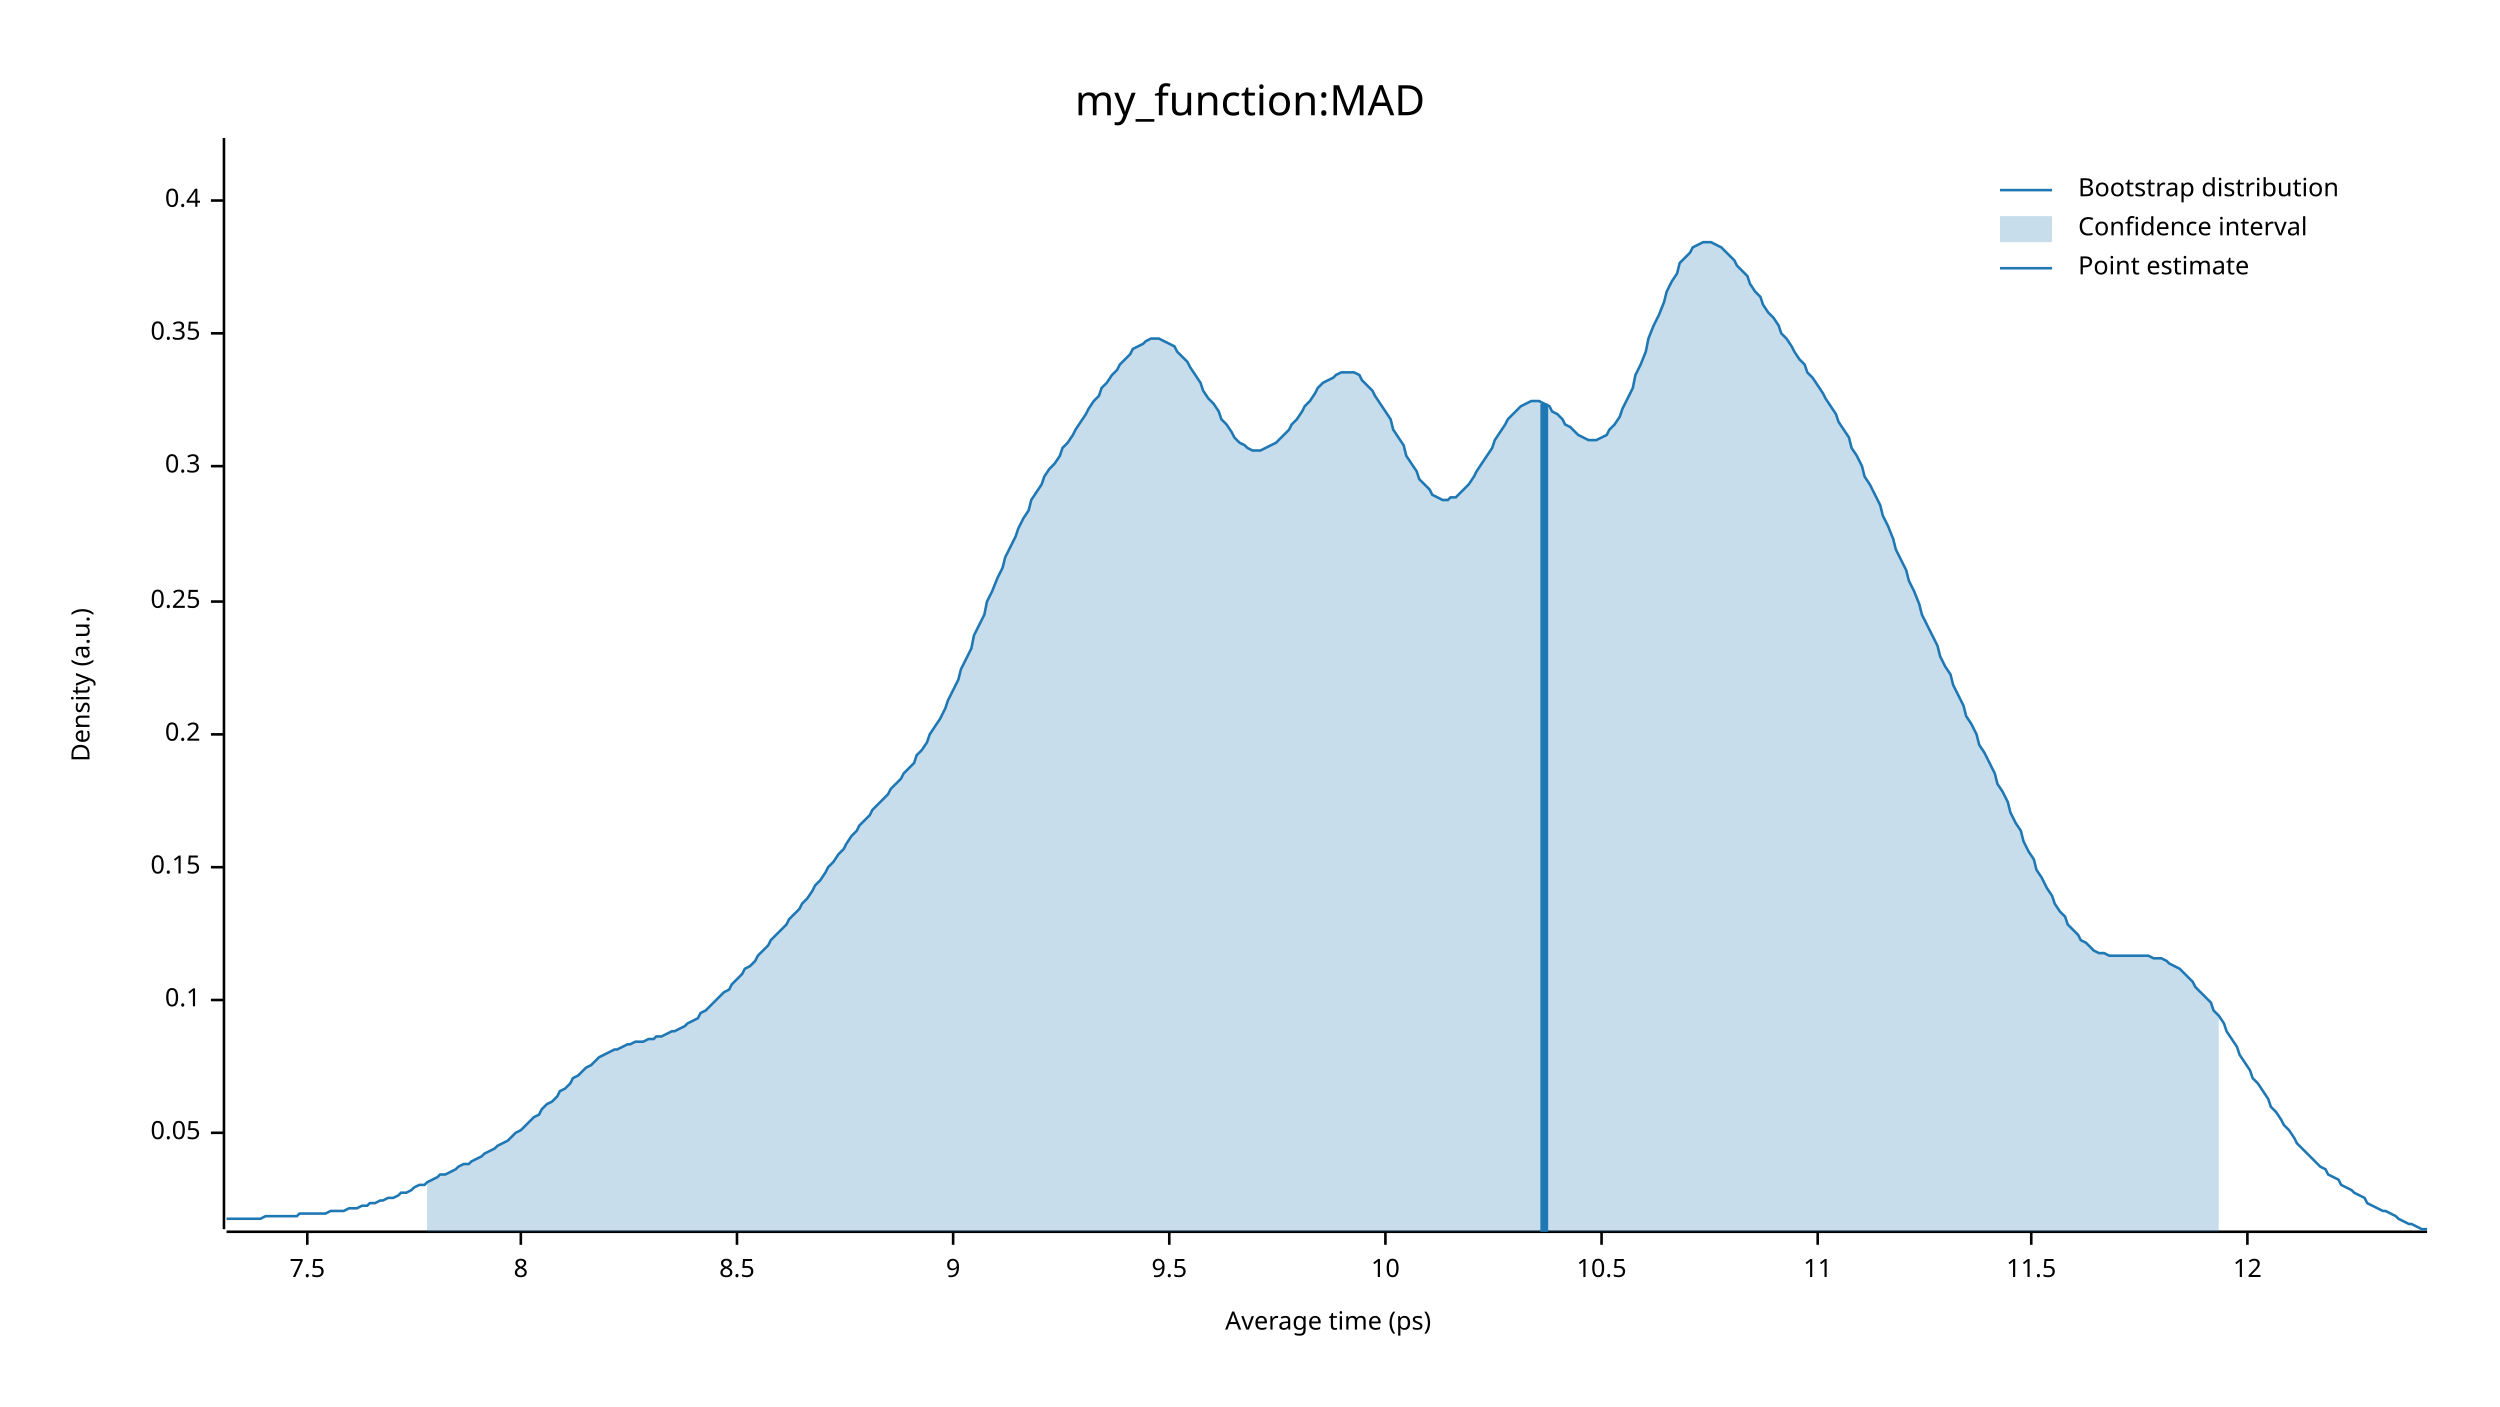
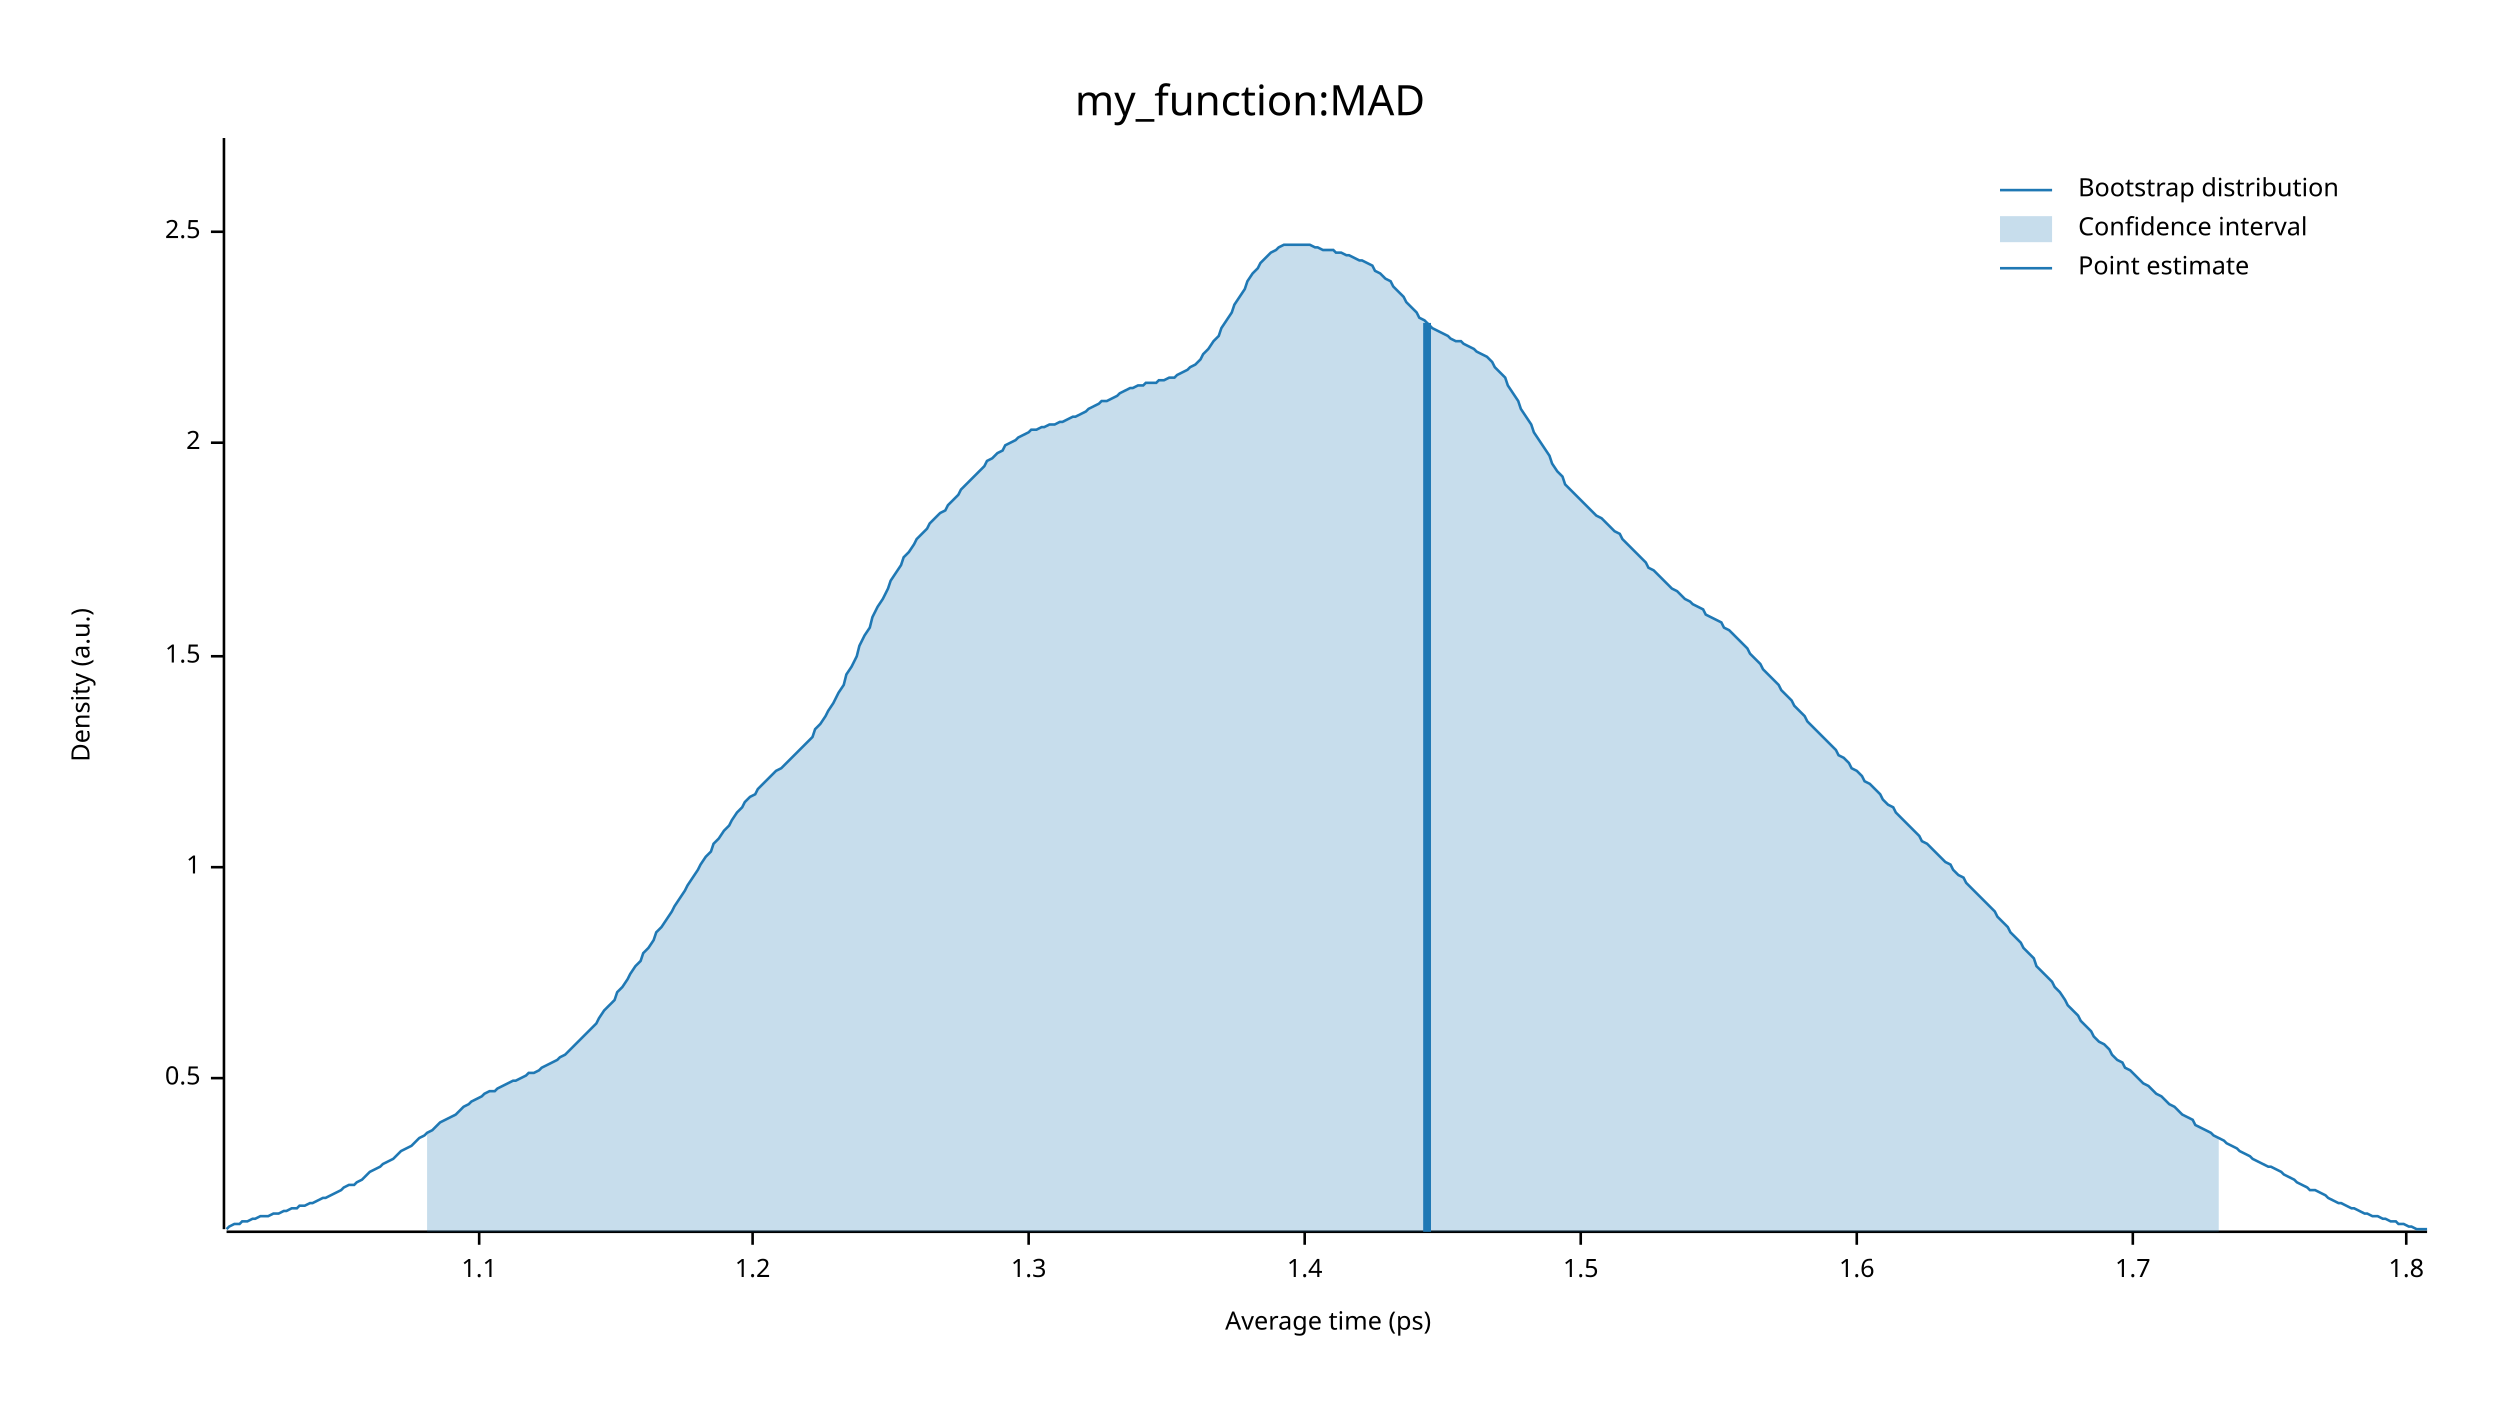
<svg xmlns="http://www.w3.org/2000/svg" width="960" height="540" viewBox="0 0 960 540">
  <text x="480" y="32" dy="0.76em" text-anchor="middle" font-family="sans-serif" font-size="16.129" opacity="1" fill="#000000">
my_function:MAD
</text>
  <text x="27" y="263" dy="0.76em" text-anchor="middle" font-family="sans-serif" font-size="9.677" opacity="1" fill="#000000" transform="rotate(270, 27, 263)">
Density (a.u.)
</text>
  <text x="510" y="513" dy="-0.5ex" text-anchor="middle" font-family="sans-serif" font-size="9.677" opacity="1" fill="#000000">
Average time (ps)
</text>
  <polyline fill="none" opacity="1" stroke="#000000" stroke-width="1" points="86,53 86,472 " />
-   <text x="77" y="435" dy="0.5ex" text-anchor="end" font-family="sans-serif" font-size="9.677" opacity="1" fill="#000000">
- 0.05
+   <text x="77" y="414" dy="0.5ex" text-anchor="end" font-family="sans-serif" font-size="9.677" opacity="1" fill="#000000">
+ 0.5
</text>
-   <polyline fill="none" opacity="1" stroke="#000000" stroke-width="1" points="81,435 86,435 " />
-   <text x="77" y="384" dy="0.5ex" text-anchor="end" font-family="sans-serif" font-size="9.677" opacity="1" fill="#000000">
- 0.1
- </text>
-   <polyline fill="none" opacity="1" stroke="#000000" stroke-width="1" points="81,384 86,384 " />
+   <polyline fill="none" opacity="1" stroke="#000000" stroke-width="1" points="81,414 86,414 " />
  <text x="77" y="333" dy="0.5ex" text-anchor="end" font-family="sans-serif" font-size="9.677" opacity="1" fill="#000000">
- 0.15
+ 1
</text>
  <polyline fill="none" opacity="1" stroke="#000000" stroke-width="1" points="81,333 86,333 " />
-   <text x="77" y="282" dy="0.5ex" text-anchor="end" font-family="sans-serif" font-size="9.677" opacity="1" fill="#000000">
- 0.2
+   <text x="77" y="252" dy="0.5ex" text-anchor="end" font-family="sans-serif" font-size="9.677" opacity="1" fill="#000000">
+ 1.5
</text>
-   <polyline fill="none" opacity="1" stroke="#000000" stroke-width="1" points="81,282 86,282 " />
-   <text x="77" y="231" dy="0.5ex" text-anchor="end" font-family="sans-serif" font-size="9.677" opacity="1" fill="#000000">
- 0.25
+   <polyline fill="none" opacity="1" stroke="#000000" stroke-width="1" points="81,252 86,252 " />
+   <text x="77" y="170" dy="0.5ex" text-anchor="end" font-family="sans-serif" font-size="9.677" opacity="1" fill="#000000">
+ 2
</text>
-   <polyline fill="none" opacity="1" stroke="#000000" stroke-width="1" points="81,231 86,231 " />
-   <text x="77" y="179" dy="0.5ex" text-anchor="end" font-family="sans-serif" font-size="9.677" opacity="1" fill="#000000">
- 0.3
+   <polyline fill="none" opacity="1" stroke="#000000" stroke-width="1" points="81,170 86,170 " />
+   <text x="77" y="89" dy="0.5ex" text-anchor="end" font-family="sans-serif" font-size="9.677" opacity="1" fill="#000000">
+ 2.5
</text>
-   <polyline fill="none" opacity="1" stroke="#000000" stroke-width="1" points="81,179 86,179 " />
-   <text x="77" y="128" dy="0.5ex" text-anchor="end" font-family="sans-serif" font-size="9.677" opacity="1" fill="#000000">
- 0.35
+   <polyline fill="none" opacity="1" stroke="#000000" stroke-width="1" points="81,89 86,89 " />
+   <polyline fill="none" opacity="1" stroke="#000000" stroke-width="1" points="87,473 932,473 " />
+   <text x="184" y="483" dy="0.76em" text-anchor="middle" font-family="sans-serif" font-size="9.677" opacity="1" fill="#000000">
+ 1.1
</text>
-   <polyline fill="none" opacity="1" stroke="#000000" stroke-width="1" points="81,128 86,128 " />
-   <text x="77" y="77" dy="0.5ex" text-anchor="end" font-family="sans-serif" font-size="9.677" opacity="1" fill="#000000">
- 0.4
+   <polyline fill="none" opacity="1" stroke="#000000" stroke-width="1" points="184,473 184,478 " />
+   <text x="289" y="483" dy="0.76em" text-anchor="middle" font-family="sans-serif" font-size="9.677" opacity="1" fill="#000000">
+ 1.2
</text>
-   <polyline fill="none" opacity="1" stroke="#000000" stroke-width="1" points="81,77 86,77 " />
-   <polyline fill="none" opacity="1" stroke="#000000" stroke-width="1" points="87,473 932,473 " />
-   <text x="118" y="483" dy="0.76em" text-anchor="middle" font-family="sans-serif" font-size="9.677" opacity="1" fill="#000000">
- 7.5
+   <polyline fill="none" opacity="1" stroke="#000000" stroke-width="1" points="289,473 289,478 " />
+   <text x="395" y="483" dy="0.76em" text-anchor="middle" font-family="sans-serif" font-size="9.677" opacity="1" fill="#000000">
+ 1.3
</text>
-   <polyline fill="none" opacity="1" stroke="#000000" stroke-width="1" points="118,473 118,478 " />
-   <text x="200" y="483" dy="0.76em" text-anchor="middle" font-family="sans-serif" font-size="9.677" opacity="1" fill="#000000">
- 8
+   <polyline fill="none" opacity="1" stroke="#000000" stroke-width="1" points="395,473 395,478 " />
+   <text x="501" y="483" dy="0.76em" text-anchor="middle" font-family="sans-serif" font-size="9.677" opacity="1" fill="#000000">
+ 1.4
</text>
-   <polyline fill="none" opacity="1" stroke="#000000" stroke-width="1" points="200,473 200,478 " />
-   <text x="283" y="483" dy="0.76em" text-anchor="middle" font-family="sans-serif" font-size="9.677" opacity="1" fill="#000000">
- 8.5
+   <polyline fill="none" opacity="1" stroke="#000000" stroke-width="1" points="501,473 501,478 " />
+   <text x="607" y="483" dy="0.76em" text-anchor="middle" font-family="sans-serif" font-size="9.677" opacity="1" fill="#000000">
+ 1.5
</text>
-   <polyline fill="none" opacity="1" stroke="#000000" stroke-width="1" points="283,473 283,478 " />
-   <text x="366" y="483" dy="0.76em" text-anchor="middle" font-family="sans-serif" font-size="9.677" opacity="1" fill="#000000">
- 9
+   <polyline fill="none" opacity="1" stroke="#000000" stroke-width="1" points="607,473 607,478 " />
+   <text x="713" y="483" dy="0.76em" text-anchor="middle" font-family="sans-serif" font-size="9.677" opacity="1" fill="#000000">
+ 1.6
</text>
-   <polyline fill="none" opacity="1" stroke="#000000" stroke-width="1" points="366,473 366,478 " />
-   <text x="449" y="483" dy="0.76em" text-anchor="middle" font-family="sans-serif" font-size="9.677" opacity="1" fill="#000000">
- 9.5
+   <polyline fill="none" opacity="1" stroke="#000000" stroke-width="1" points="713,473 713,478 " />
+   <text x="819" y="483" dy="0.76em" text-anchor="middle" font-family="sans-serif" font-size="9.677" opacity="1" fill="#000000">
+ 1.7
</text>
-   <polyline fill="none" opacity="1" stroke="#000000" stroke-width="1" points="449,473 449,478 " />
-   <text x="532" y="483" dy="0.76em" text-anchor="middle" font-family="sans-serif" font-size="9.677" opacity="1" fill="#000000">
- 10
+   <polyline fill="none" opacity="1" stroke="#000000" stroke-width="1" points="819,473 819,478 " />
+   <text x="924" y="483" dy="0.76em" text-anchor="middle" font-family="sans-serif" font-size="9.677" opacity="1" fill="#000000">
+ 1.8
</text>
-   <polyline fill="none" opacity="1" stroke="#000000" stroke-width="1" points="532,473 532,478 " />
-   <text x="615" y="483" dy="0.76em" text-anchor="middle" font-family="sans-serif" font-size="9.677" opacity="1" fill="#000000">
- 10.5
- </text>
-   <polyline fill="none" opacity="1" stroke="#000000" stroke-width="1" points="615,473 615,478 " />
-   <text x="698" y="483" dy="0.76em" text-anchor="middle" font-family="sans-serif" font-size="9.677" opacity="1" fill="#000000">
- 11
- </text>
-   <polyline fill="none" opacity="1" stroke="#000000" stroke-width="1" points="698,473 698,478 " />
-   <text x="780" y="483" dy="0.76em" text-anchor="middle" font-family="sans-serif" font-size="9.677" opacity="1" fill="#000000">
- 11.5
- </text>
-   <polyline fill="none" opacity="1" stroke="#000000" stroke-width="1" points="780,473 780,478 " />
-   <text x="863" y="483" dy="0.76em" text-anchor="middle" font-family="sans-serif" font-size="9.677" opacity="1" fill="#000000">
- 12
- </text>
-   <polyline fill="none" opacity="1" stroke="#000000" stroke-width="1" points="863,473 863,478 " />
-   <polyline fill="none" opacity="1" stroke="#1F78B4" stroke-width="1" points="87,468 88,468 90,468 92,468 93,468 95,468 97,468 98,468 100,468 102,467 103,467 105,467 107,467 109,467 110,467 112,467 114,467 115,466 117,466 119,466 120,466 122,466 124,466 125,466 127,465 129,465 131,465 132,465 134,464 136,464 137,464 139,463 141,463 142,462 144,462 146,461 147,461 149,460 151,460 153,459 154,458 156,458 158,457 159,456 161,455 163,455 164,454 166,453 168,452 169,451 171,451 173,450 175,449 176,448 178,447 180,447 181,446 183,445 185,444 186,443 188,442 190,441 191,440 193,439 195,438 197,436 198,435 200,434 202,432 203,431 205,429 207,428 208,426 210,424 212,423 214,421 215,419 217,418 219,416 220,414 222,413 224,411 225,410 227,409 229,407 230,406 232,405 234,404 236,403 237,403 239,402 241,401 242,401 244,400 246,400 247,400 249,399 251,399 252,398 254,398 256,397 258,396 259,396 261,395 263,394 264,393 266,392 268,391 269,389 271,388 273,386 274,385 276,383 278,381 280,380 281,378 283,376 285,374 286,372 288,371 290,369 291,367 293,365 295,363 296,361 298,359 300,357 302,355 303,353 305,351 307,349 308,347 310,345 312,342 313,340 315,338 317,335 318,333 320,331 322,328 324,326 325,324 327,321 329,319 330,317 332,315 334,313 335,311 337,309 339,307 341,305 342,303 344,301 346,299 347,297 349,295 351,293 352,290 354,288 356,285 357,282 359,279 361,276 363,272 364,269 366,265 368,261 369,257 371,253 373,249 374,244 376,240 378,236 379,231 381,227 383,222 385,218 386,214 388,210 390,206 391,203 393,199 395,196 396,192 398,189 400,186 401,183 403,180 405,178 407,175 408,172 410,170 412,167 413,165 415,162 417,159 418,157 420,154 422,152 423,149 425,147 427,144 429,142 430,140 432,138 434,136 435,134 437,133 439,132 440,131 442,130 444,130 445,130 447,131 449,132 451,133 452,135 454,137 456,139 457,141 459,144 461,147 462,150 464,153 466,155 468,158 469,161 471,163 473,166 474,168 476,170 478,171 479,172 481,173 483,173 484,173 486,172 488,171 490,170 491,169 493,167 495,165 496,163 498,161 500,158 501,156 503,154 505,151 506,149 508,147 510,146 512,145 513,144 515,143 517,143 518,143 520,143 522,144 523,146 525,148 527,150 528,152 530,155 532,158 534,161 535,165 537,168 539,171 540,175 542,178 544,181 545,184 547,186 549,188 550,190 552,191 554,192 556,192 557,191 559,191 561,189 562,188 564,186 566,183 567,181 569,178 571,175 573,172 574,169 576,166 578,163 579,161 581,159 583,157 584,156 586,155 588,154 589,154 591,154 593,155 595,156 596,158 598,159 600,161 601,163 603,164 605,166 606,167 608,168 610,169 611,169 613,169 615,168 617,167 618,165 620,163 622,160 623,157 625,153 627,149 628,144 630,140 632,135 633,130 635,125 637,121 639,116 640,112 642,108 644,105 645,101 647,99 649,97 650,95 652,94 654,93 655,93 657,93 659,94 661,95 662,96 664,98 666,100 667,102 669,104 671,106 672,109 674,112 676,114 677,117 679,120 681,122 683,125 684,128 686,130 688,133 689,135 691,138 693,140 694,143 696,145 698,148 700,151 701,153 703,156 705,159 706,162 708,165 710,168 711,172 713,175 715,179 716,183 718,186 720,190 722,194 723,198 725,202 727,207 728,211 730,215 732,219 733,223 735,227 737,232 738,236 740,240 742,244 744,248 745,252 747,256 749,259 750,263 752,267 754,271 755,275 757,278 759,282 760,286 762,289 764,293 766,297 767,301 769,304 771,308 772,312 774,316 776,319 777,323 779,327 781,330 782,334 784,337 786,341 788,344 789,347 791,350 793,352 794,355 796,357 798,359 799,361 801,362 803,364 804,365 806,366 808,366 810,367 811,367 813,367 815,367 816,367 818,367 820,367 821,367 823,367 825,367 827,368 828,368 830,368 832,369 833,370 835,371 837,372 838,373 840,375 842,377 843,379 845,381 847,383 849,385 850,388 852,390 854,393 855,396 857,399 859,402 860,405 862,408 864,411 865,414 867,416 869,419 871,422 872,425 874,427 876,430 877,432 879,434 881,437 882,439 884,441 886,443 887,444 889,446 891,448 893,449 894,451 896,452 898,453 899,455 901,456 903,457 904,458 906,459 908,460 909,462 911,463 913,464 915,465 916,465 918,466 920,467 921,468 923,469 925,470 926,470 928,471 930,472 932,472 " />
-   <polygon opacity="0.25" fill="#1F78B4" points="164,454 166,453 168,452 169,451 171,451 173,450 175,449 176,448 178,447 180,447 181,446 183,445 185,444 186,443 188,442 190,441 191,440 193,439 195,438 197,436 198,435 200,434 202,432 203,431 205,429 207,428 208,426 210,424 212,423 214,421 215,419 217,418 219,416 220,414 222,413 224,411 225,410 227,409 229,407 230,406 232,405 234,404 236,403 237,403 239,402 241,401 242,401 244,400 246,400 247,400 249,399 251,399 252,398 254,398 256,397 258,396 259,396 261,395 263,394 264,393 266,392 268,391 269,389 271,388 273,386 274,385 276,383 278,381 280,380 281,378 283,376 285,374 286,372 288,371 290,369 291,367 293,365 295,363 296,361 298,359 300,357 302,355 303,353 305,351 307,349 308,347 310,345 312,342 313,340 315,338 317,335 318,333 320,331 322,328 324,326 325,324 327,321 329,319 330,317 332,315 334,313 335,311 337,309 339,307 341,305 342,303 344,301 346,299 347,297 349,295 351,293 352,290 354,288 356,285 357,282 359,279 361,276 363,272 364,269 366,265 368,261 369,257 371,253 373,249 374,244 376,240 378,236 379,231 381,227 383,222 385,218 386,214 388,210 390,206 391,203 393,199 395,196 396,192 398,189 400,186 401,183 403,180 405,178 407,175 408,172 410,170 412,167 413,165 415,162 417,159 418,157 420,154 422,152 423,149 425,147 427,144 429,142 430,140 432,138 434,136 435,134 437,133 439,132 440,131 442,130 444,130 445,130 447,131 449,132 451,133 452,135 454,137 456,139 457,141 459,144 461,147 462,150 464,153 466,155 468,158 469,161 471,163 473,166 474,168 476,170 478,171 479,172 481,173 483,173 484,173 486,172 488,171 490,170 491,169 493,167 495,165 496,163 498,161 500,158 501,156 503,154 505,151 506,149 508,147 510,146 512,145 513,144 515,143 517,143 518,143 520,143 522,144 523,146 525,148 527,150 528,152 530,155 532,158 534,161 535,165 537,168 539,171 540,175 542,178 544,181 545,184 547,186 549,188 550,190 552,191 554,192 556,192 557,191 559,191 561,189 562,188 564,186 566,183 567,181 569,178 571,175 573,172 574,169 576,166 578,163 579,161 581,159 583,157 584,156 586,155 588,154 589,154 591,154 593,155 595,156 596,158 598,159 600,161 601,163 603,164 605,166 606,167 608,168 610,169 611,169 613,169 615,168 617,167 618,165 620,163 622,160 623,157 625,153 627,149 628,144 630,140 632,135 633,130 635,125 637,121 639,116 640,112 642,108 644,105 645,101 647,99 649,97 650,95 652,94 654,93 655,93 657,93 659,94 661,95 662,96 664,98 666,100 667,102 669,104 671,106 672,109 674,112 676,114 677,117 679,120 681,122 683,125 684,128 686,130 688,133 689,135 691,138 693,140 694,143 696,145 698,148 700,151 701,153 703,156 705,159 706,162 708,165 710,168 711,172 713,175 715,179 716,183 718,186 720,190 722,194 723,198 725,202 727,207 728,211 730,215 732,219 733,223 735,227 737,232 738,236 740,240 742,244 744,248 745,252 747,256 749,259 750,263 752,267 754,271 755,275 757,278 759,282 760,286 762,289 764,293 766,297 767,301 769,304 771,308 772,312 774,316 776,319 777,323 779,327 781,330 782,334 784,337 786,341 788,344 789,347 791,350 793,352 794,355 796,357 798,359 799,361 801,362 803,364 804,365 806,366 808,366 810,367 811,367 813,367 815,367 816,367 818,367 820,367 821,367 823,367 825,367 827,368 828,368 830,368 832,369 833,370 835,371 837,372 838,373 840,375 842,377 843,379 845,381 847,383 849,385 850,388 852,390 852,473 164,473 " />
-   <polyline fill="none" opacity="1" stroke="#1F78B4" stroke-width="3" points="593,473 593,155 " />
+   <polyline fill="none" opacity="1" stroke="#000000" stroke-width="1" points="924,473 924,478 " />
+   <polyline fill="none" opacity="1" stroke="#1F78B4" stroke-width="1" points="87,472 88,471 90,470 92,470 93,469 95,469 97,468 98,468 100,467 102,467 103,467 105,466 107,466 109,465 110,465 112,464 114,464 115,463 117,463 119,462 120,462 122,461 124,460 125,460 127,459 129,458 131,457 132,456 134,455 136,455 137,454 139,453 141,451 142,450 144,449 146,448 147,447 149,446 151,445 153,443 154,442 156,441 158,440 159,439 161,437 163,436 164,435 166,434 168,432 169,431 171,430 173,429 175,428 176,427 178,425 180,424 181,423 183,422 185,421 186,420 188,419 190,419 191,418 193,417 195,416 197,415 198,415 200,414 202,413 203,412 205,412 207,411 208,410 210,409 212,408 214,407 215,406 217,405 219,403 220,402 222,400 224,398 225,397 227,395 229,393 230,391 232,388 234,386 236,384 237,381 239,379 241,376 242,374 244,371 246,369 247,366 249,364 251,361 252,358 254,356 256,353 258,350 259,348 261,345 263,342 264,340 266,337 268,334 269,332 271,329 273,327 274,324 276,322 278,319 280,317 281,315 283,312 285,310 286,308 288,306 290,305 291,303 293,301 295,299 296,298 298,296 300,295 302,293 303,292 305,290 307,288 308,287 310,285 312,283 313,280 315,278 317,275 318,273 320,270 322,266 324,263 325,259 327,256 329,252 330,248 332,244 334,241 335,237 337,233 339,230 341,226 342,223 344,220 346,217 347,214 349,212 351,209 352,207 354,205 356,203 357,201 359,199 361,197 363,196 364,194 366,192 368,190 369,188 371,186 373,184 374,183 376,181 378,179 379,177 381,176 383,174 385,173 386,171 388,170 390,169 391,168 393,167 395,166 396,165 398,165 400,164 401,164 403,163 405,163 407,162 408,162 410,161 412,160 413,160 415,159 417,158 418,157 420,156 422,155 423,154 425,154 427,153 429,152 430,151 432,150 434,149 435,149 437,148 439,148 440,147 442,147 444,147 445,146 447,146 449,145 451,145 452,144 454,143 456,142 457,141 459,140 461,138 462,136 464,134 466,131 468,129 469,126 471,123 473,120 474,117 476,114 478,111 479,108 481,105 483,103 484,101 486,99 488,97 490,96 491,95 493,94 495,94 496,94 498,94 500,94 501,94 503,94 505,95 506,95 508,96 510,96 512,96 513,97 515,97 517,98 518,98 520,99 522,100 523,100 525,101 527,102 528,104 530,105 532,107 534,108 535,110 537,112 539,114 540,116 542,118 544,120 545,122 547,123 549,125 550,126 552,127 554,128 556,129 557,130 559,131 561,131 562,132 564,133 566,134 567,135 569,136 571,137 573,139 574,141 576,143 578,145 579,148 581,151 583,154 584,157 586,160 588,163 589,166 591,169 593,172 595,175 596,178 598,181 600,183 601,186 603,188 605,190 606,191 608,193 610,195 611,196 613,198 615,199 617,201 618,202 620,204 622,205 623,207 625,209 627,211 628,212 630,214 632,216 633,218 635,219 637,221 639,223 640,224 642,226 644,227 645,228 647,230 649,231 650,232 652,233 654,234 655,236 657,237 659,238 661,239 662,241 664,242 666,244 667,245 669,247 671,249 672,251 674,253 676,255 677,257 679,259 681,261 683,263 684,265 686,267 688,269 689,271 691,273 693,275 694,277 696,279 698,281 700,283 701,284 703,286 705,288 706,290 708,291 710,293 711,295 713,296 715,298 716,300 718,301 720,303 722,305 723,307 725,309 727,310 728,312 730,314 732,316 733,317 735,319 737,321 738,323 740,324 742,326 744,328 745,329 747,331 749,332 750,334 752,336 754,337 755,339 757,341 759,343 760,344 762,346 764,348 766,350 767,352 769,354 771,356 772,358 774,360 776,362 777,364 779,366 781,368 782,371 784,373 786,375 788,377 789,379 791,381 793,384 794,386 796,388 798,390 799,392 801,394 803,396 804,398 806,400 808,401 810,403 811,405 813,407 815,408 816,410 818,411 820,413 821,414 823,416 825,417 827,419 828,420 830,421 832,423 833,424 835,425 837,427 838,428 840,429 842,430 843,432 845,433 847,434 849,435 850,436 852,437 854,438 855,439 857,440 859,441 860,442 862,443 864,444 865,445 867,446 869,447 871,448 872,448 874,449 876,450 877,451 879,452 881,453 882,454 884,455 886,456 887,457 889,457 891,458 893,459 894,460 896,461 898,462 899,462 901,463 903,464 904,464 906,465 908,466 909,466 911,467 913,467 915,468 916,468 918,469 920,469 921,470 923,470 925,471 926,471 928,472 930,472 932,472 " />
+   <polygon opacity="0.25" fill="#1F78B4" points="164,435 166,434 168,432 169,431 171,430 173,429 175,428 176,427 178,425 180,424 181,423 183,422 185,421 186,420 188,419 190,419 191,418 193,417 195,416 197,415 198,415 200,414 202,413 203,412 205,412 207,411 208,410 210,409 212,408 214,407 215,406 217,405 219,403 220,402 222,400 224,398 225,397 227,395 229,393 230,391 232,388 234,386 236,384 237,381 239,379 241,376 242,374 244,371 246,369 247,366 249,364 251,361 252,358 254,356 256,353 258,350 259,348 261,345 263,342 264,340 266,337 268,334 269,332 271,329 273,327 274,324 276,322 278,319 280,317 281,315 283,312 285,310 286,308 288,306 290,305 291,303 293,301 295,299 296,298 298,296 300,295 302,293 303,292 305,290 307,288 308,287 310,285 312,283 313,280 315,278 317,275 318,273 320,270 322,266 324,263 325,259 327,256 329,252 330,248 332,244 334,241 335,237 337,233 339,230 341,226 342,223 344,220 346,217 347,214 349,212 351,209 352,207 354,205 356,203 357,201 359,199 361,197 363,196 364,194 366,192 368,190 369,188 371,186 373,184 374,183 376,181 378,179 379,177 381,176 383,174 385,173 386,171 388,170 390,169 391,168 393,167 395,166 396,165 398,165 400,164 401,164 403,163 405,163 407,162 408,162 410,161 412,160 413,160 415,159 417,158 418,157 420,156 422,155 423,154 425,154 427,153 429,152 430,151 432,150 434,149 435,149 437,148 439,148 440,147 442,147 444,147 445,146 447,146 449,145 451,145 452,144 454,143 456,142 457,141 459,140 461,138 462,136 464,134 466,131 468,129 469,126 471,123 473,120 474,117 476,114 478,111 479,108 481,105 483,103 484,101 486,99 488,97 490,96 491,95 493,94 495,94 496,94 498,94 500,94 501,94 503,94 505,95 506,95 508,96 510,96 512,96 513,97 515,97 517,98 518,98 520,99 522,100 523,100 525,101 527,102 528,104 530,105 532,107 534,108 535,110 537,112 539,114 540,116 542,118 544,120 545,122 547,123 549,125 550,126 552,127 554,128 556,129 557,130 559,131 561,131 562,132 564,133 566,134 567,135 569,136 571,137 573,139 574,141 576,143 578,145 579,148 581,151 583,154 584,157 586,160 588,163 589,166 591,169 593,172 595,175 596,178 598,181 600,183 601,186 603,188 605,190 606,191 608,193 610,195 611,196 613,198 615,199 617,201 618,202 620,204 622,205 623,207 625,209 627,211 628,212 630,214 632,216 633,218 635,219 637,221 639,223 640,224 642,226 644,227 645,228 647,230 649,231 650,232 652,233 654,234 655,236 657,237 659,238 661,239 662,241 664,242 666,244 667,245 669,247 671,249 672,251 674,253 676,255 677,257 679,259 681,261 683,263 684,265 686,267 688,269 689,271 691,273 693,275 694,277 696,279 698,281 700,283 701,284 703,286 705,288 706,290 708,291 710,293 711,295 713,296 715,298 716,300 718,301 720,303 722,305 723,307 725,309 727,310 728,312 730,314 732,316 733,317 735,319 737,321 738,323 740,324 742,326 744,328 745,329 747,331 749,332 750,334 752,336 754,337 755,339 757,341 759,343 760,344 762,346 764,348 766,350 767,352 769,354 771,356 772,358 774,360 776,362 777,364 779,366 781,368 782,371 784,373 786,375 788,377 789,379 791,381 793,384 794,386 796,388 798,390 799,392 801,394 803,396 804,398 806,400 808,401 810,403 811,405 813,407 815,408 816,410 818,411 820,413 821,414 823,416 825,417 827,419 828,420 830,421 832,423 833,424 835,425 837,427 838,428 840,429 842,430 843,432 845,433 847,434 849,435 850,436 852,437 852,473 164,473 " />
+   <polyline fill="none" opacity="1" stroke="#1F78B4" stroke-width="3" points="548,473 548,124 " />
  <text x="798" y="68" dy="0.76em" text-anchor="start" font-family="sans-serif" font-size="9.677" opacity="1" fill="#000000">
Bootstrap distribution
</text>
  <text x="798" y="83" dy="0.76em" text-anchor="start" font-family="sans-serif" font-size="9.677" opacity="1" fill="#000000">
Confidence interval
</text>
  <text x="798" y="98" dy="0.76em" text-anchor="start" font-family="sans-serif" font-size="9.677" opacity="1" fill="#000000">
Point estimate
</text>
  <polyline fill="none" opacity="1" stroke="#1F78B4" stroke-width="1" points="768,73 788,73 " />
  <rect x="768" y="83" width="20" height="10" opacity="0.25" fill="#1F78B4" stroke="none" />
  <polyline fill="none" opacity="1" stroke="#1F78B4" stroke-width="1" points="768,103 788,103 " />
</svg>
